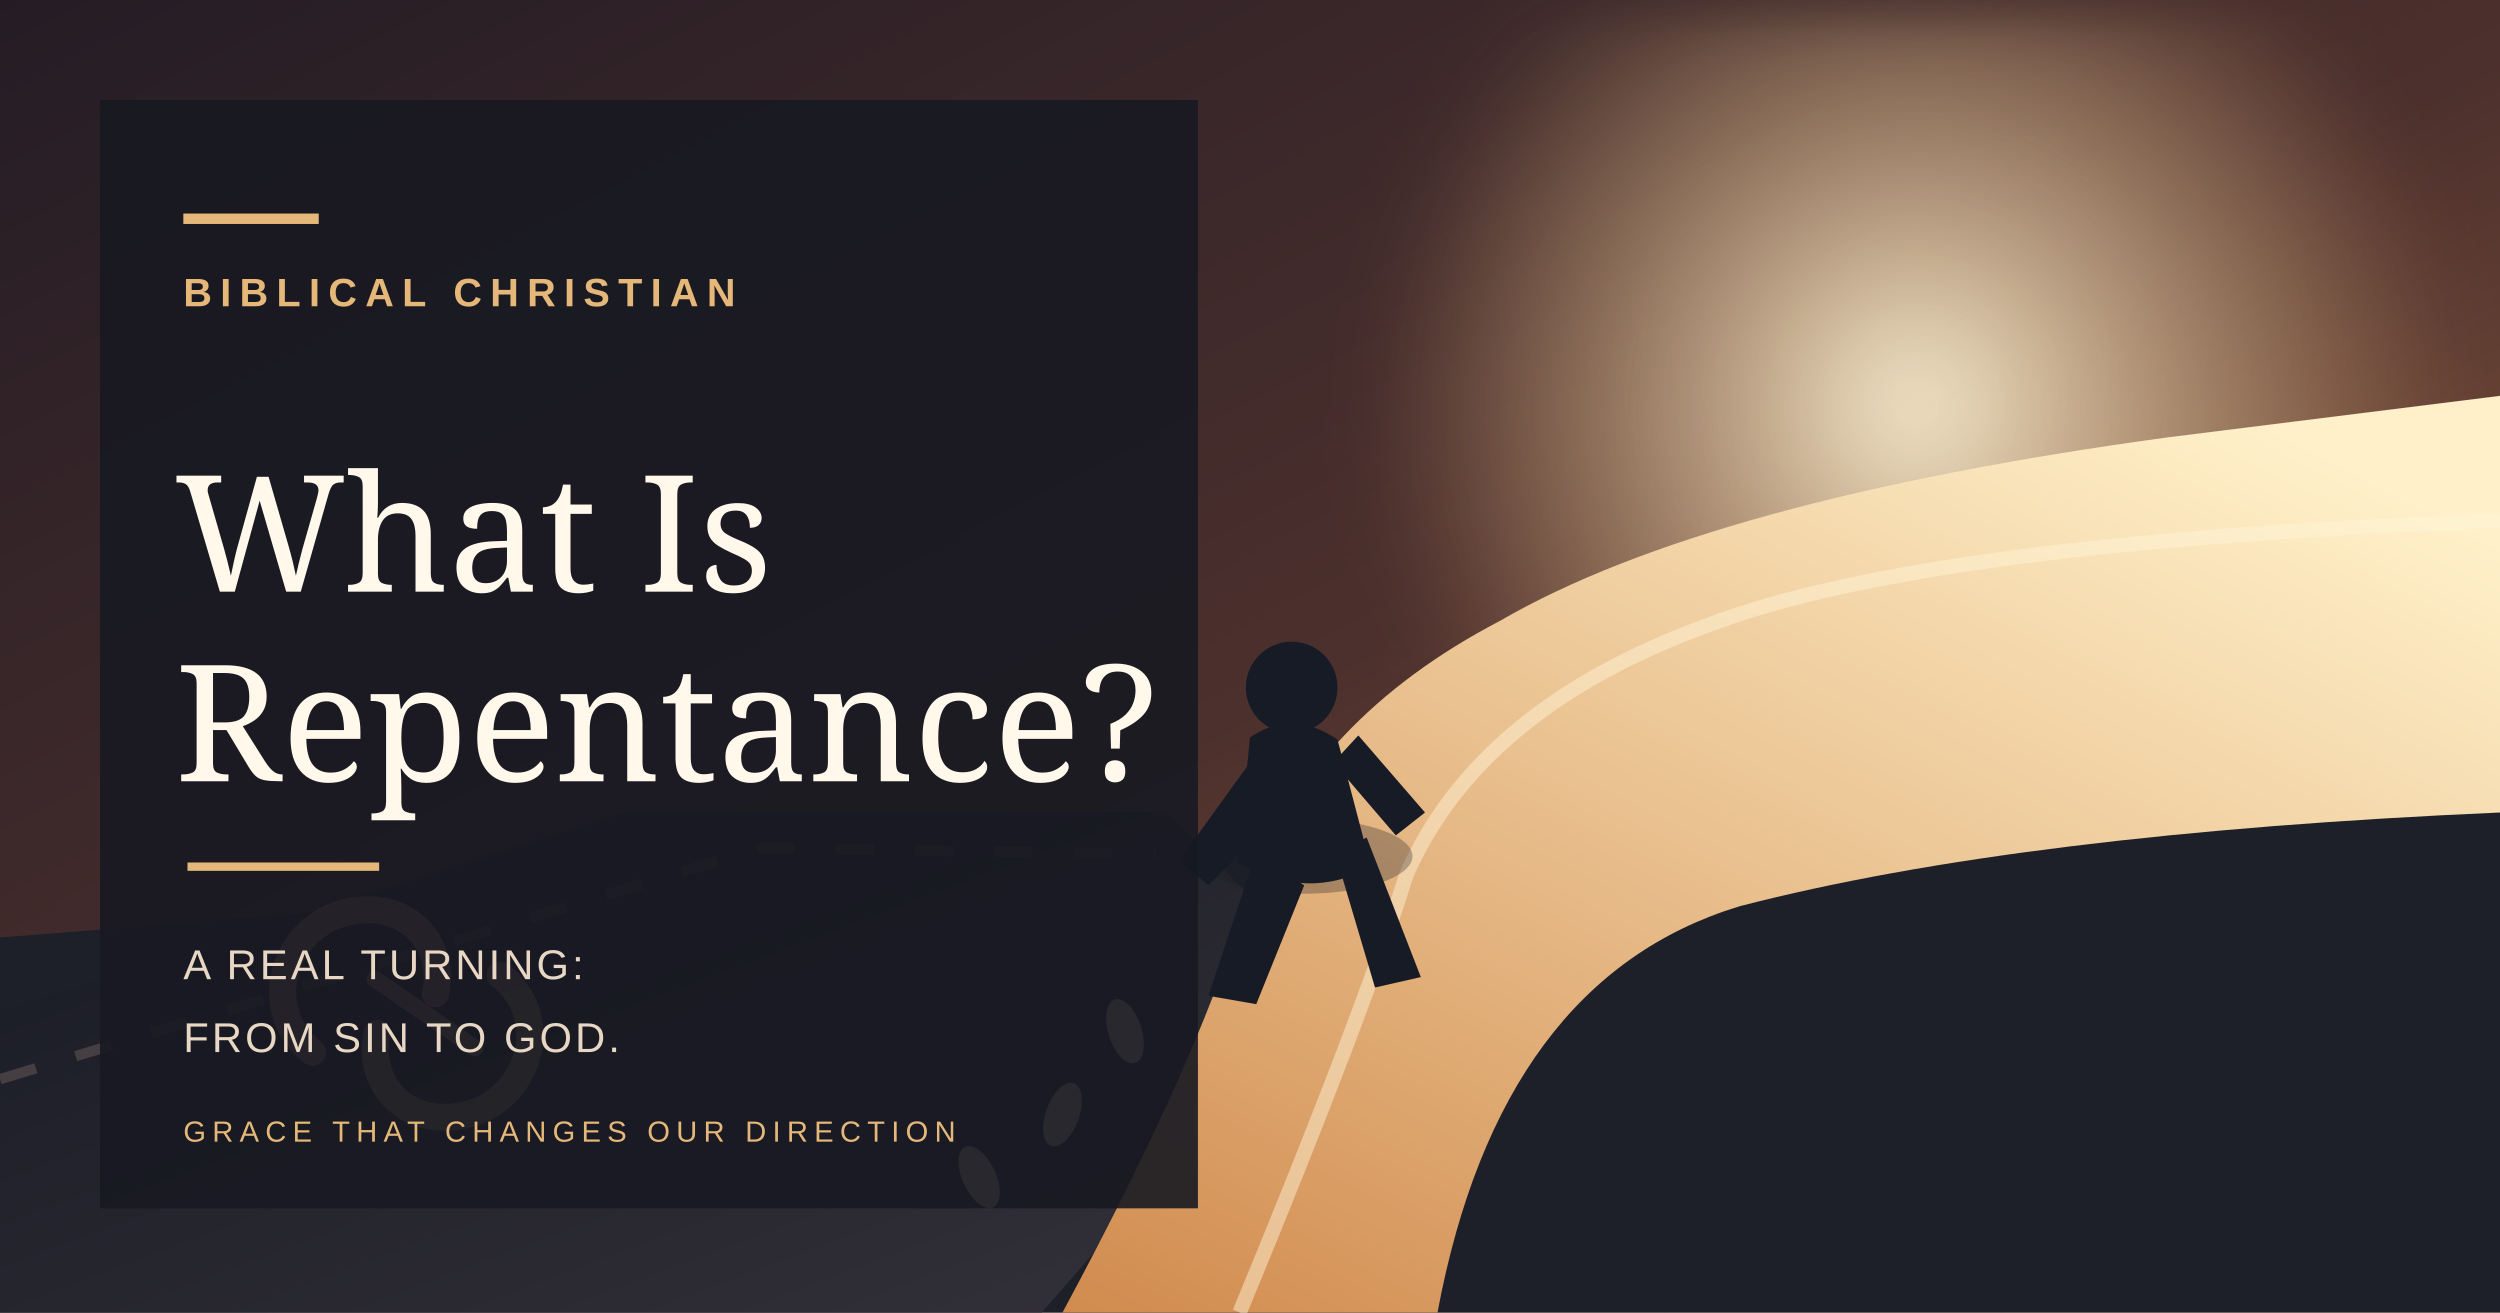
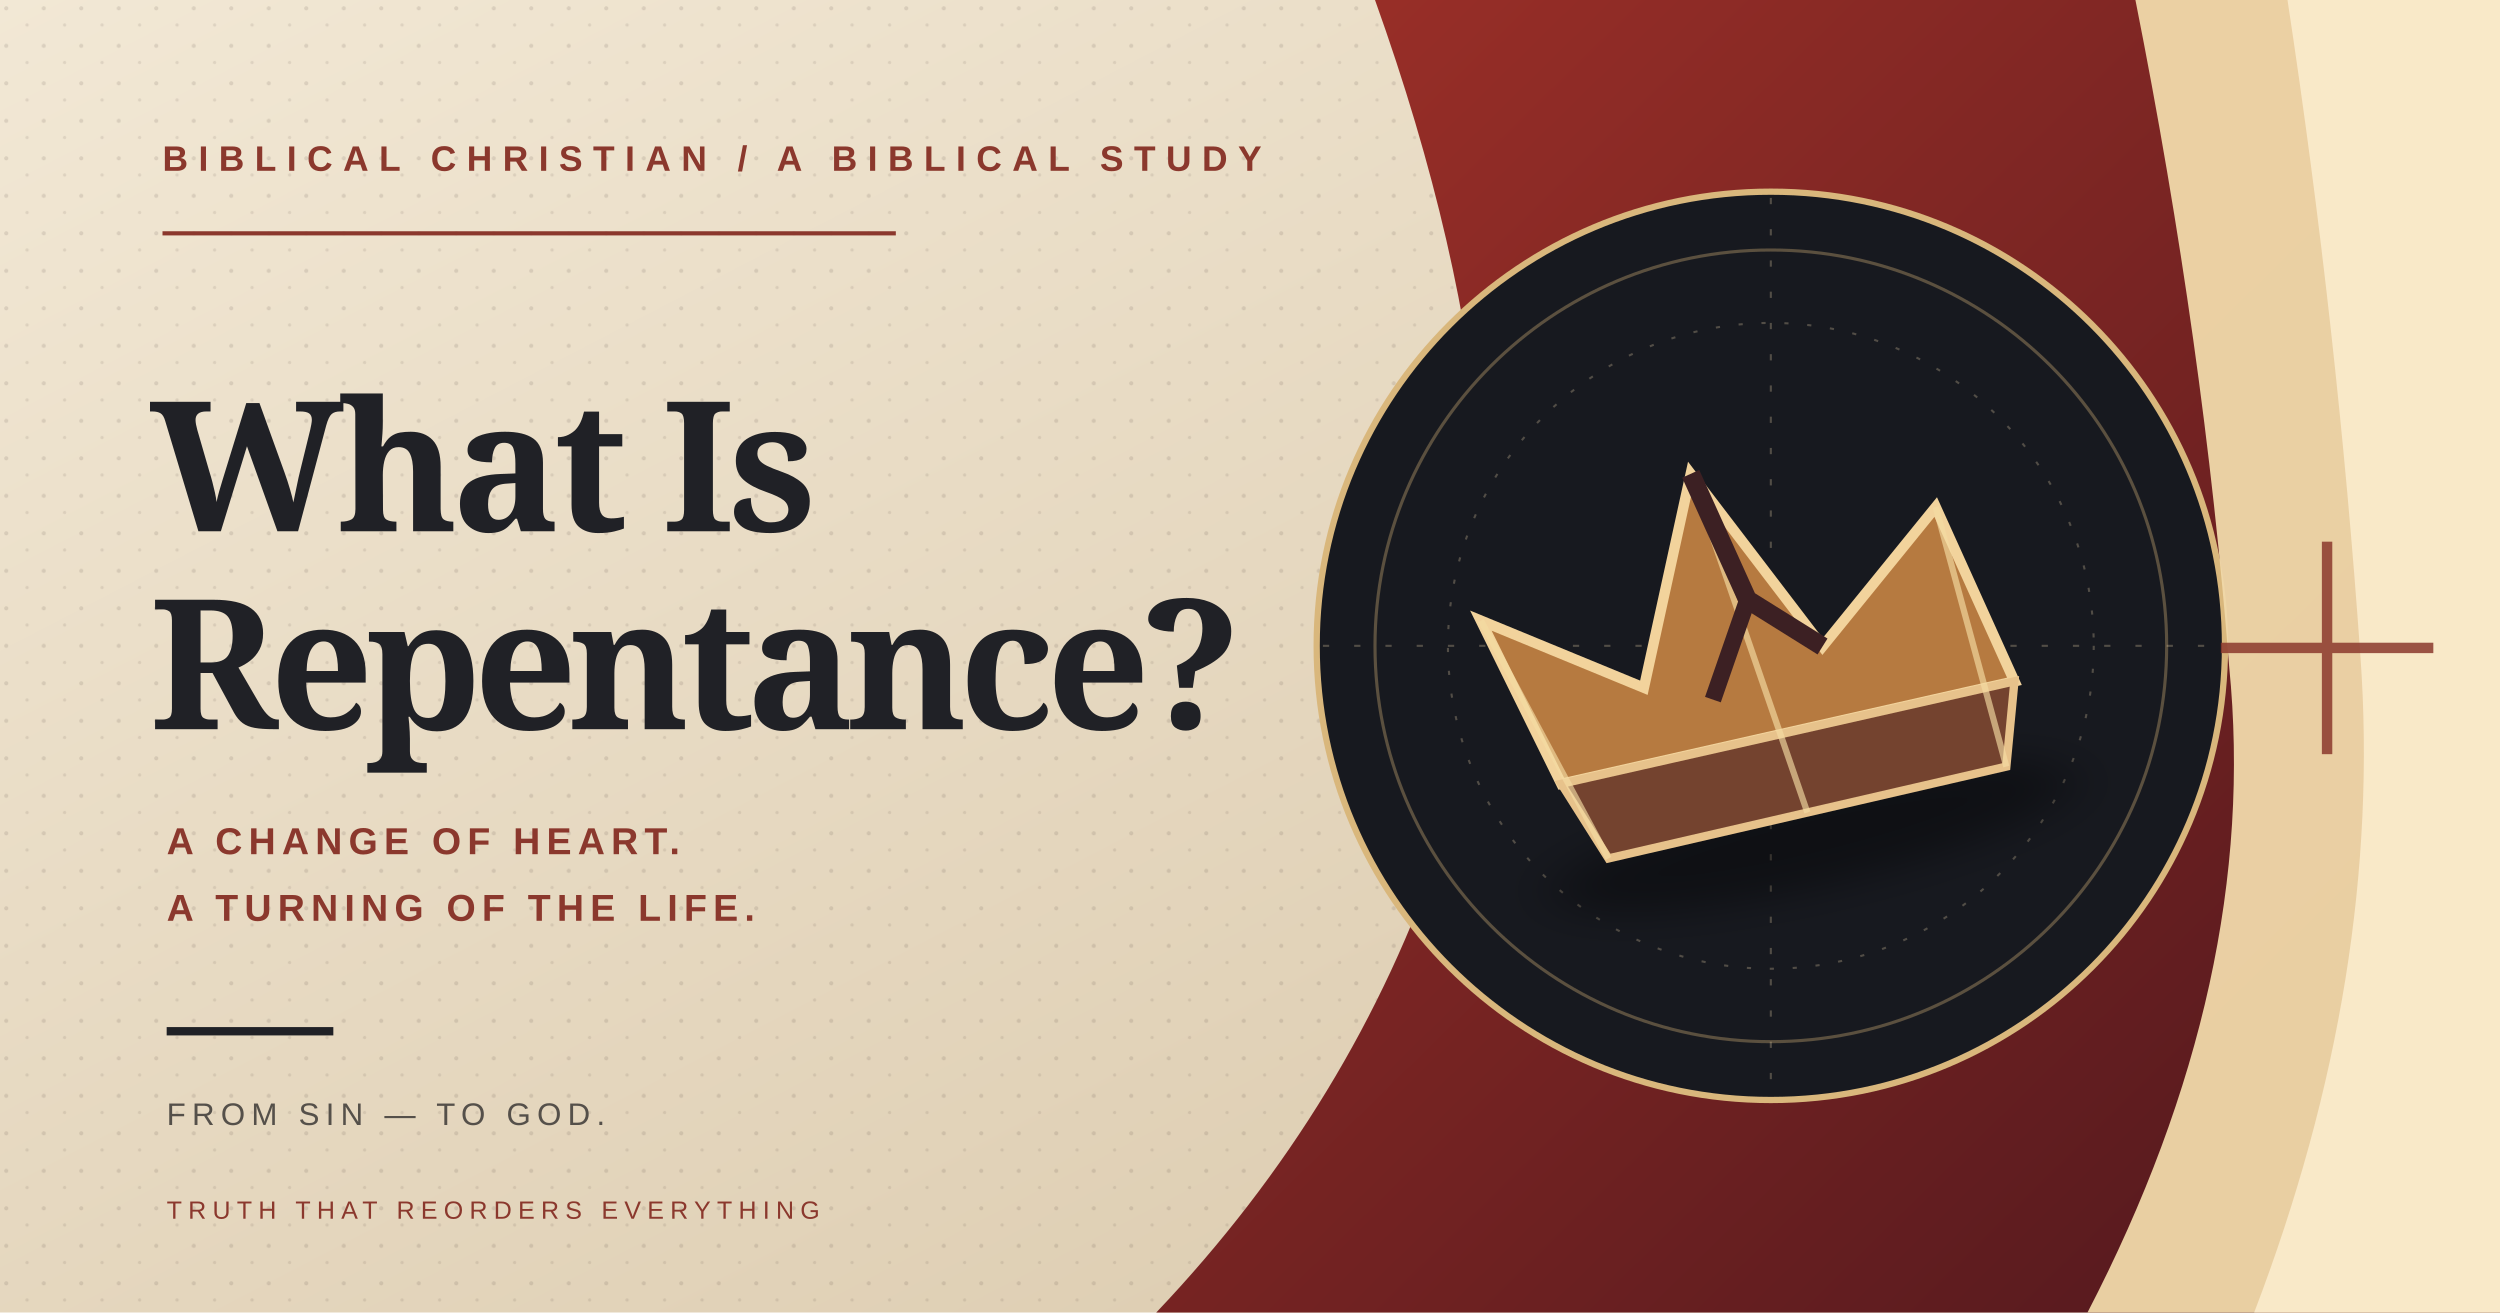
<svg xmlns="http://www.w3.org/2000/svg" width="1200" height="630" viewBox="0 0 1200 630">
  <defs>
-     <linearGradient id="ground" x1="0" y1="0" x2="1" y2="1">
-       <stop stop-color="#241c25" />
-       <stop offset=".52" stop-color="#4c302d" />
-       <stop offset="1" stop-color="#a56b45" />
+     <linearGradient id="paper" x1="0" y1="0" x2="1" y2="1">
+       <stop stop-color="#f2e8d5" />
+       <stop offset="1" stop-color="#d8c6a8" />
    </linearGradient>
-     <linearGradient id="road" x1="0" y1="0" x2="1" y2="1">
-       <stop stop-color="#171a23" />
-       <stop offset="1" stop-color="#34313a" />
+     <linearGradient id="red" x1="0" y1="0" x2="1" y2="1">
+       <stop stop-color="#9e3028" />
+       <stop offset="1" stop-color="#4e171d" />
    </linearGradient>
-     <linearGradient id="newway" x1="0" y1="1" x2="0.8" y2="0">
-       <stop stop-color="#d18b4e" />
-       <stop offset="1" stop-color="#fff0c9" />
+     <linearGradient id="black" x1="0" y1="0" x2="1" y2="1">
+       <stop stop-color="#24252a" />
+       <stop offset="1" stop-color="#090d13" />
    </linearGradient>
-     <radialGradient id="dawn">
-       <stop stop-color="#fff4d5" stop-opacity=".95" />
-       <stop offset="1" stop-color="#f7c27e" stop-opacity="0" />
+     <radialGradient id="gold">
+       <stop stop-color="#f5dba3" />
+       <stop offset="1" stop-color="#b77a42" />
    </radialGradient>
-     <filter id="soft">
-       <feGaussianBlur stdDeviation="18" />
+     <pattern id="grain" width="18" height="18" patternUnits="userSpaceOnUse">
+       <circle cx="3" cy="4" r="1" fill="#392b27" opacity=".12" />
+       <circle cx="13" cy="12" r=".8" fill="#392b27" opacity=".1" />
+     </pattern>
+     <filter id="shadow" x="-30%" y="-30%" width="160%" height="160%">
+       <feGaussianBlur stdDeviation="12" />
    </filter>
  </defs>
-   <rect width="1200" height="630" fill="url(#ground)" />
-   <circle cx="920" cy="195" r="260" fill="url(#dawn)" filter="url(#soft)" />
-   <path d="M0 450L1200 355V630H0Z" fill="#1d2029" />
-   <path d="M0 630L0 485 300 390 560 390 640 470 500 630Z" fill="url(#road)" />
-   <path d="M0 518L365 407 555 410" fill="none" stroke="#8c7770" stroke-opacity=".35" stroke-width="5" stroke-dasharray="18 20" />
-   <path d="M510 630Q580 500 600 425Q630 345 720 298Q820 240 1040 210L1200 190V390Q970 400 835 435Q720 470 690 630Z" fill="url(#newway)" />
-   <path d="M595 630Q655 485 675 420Q710 340 820 300Q925 260 1200 250" fill="none" stroke="#fff3d7" stroke-opacity=".48" stroke-width="7" />
-   <g fill="none" stroke="#bd9a78" stroke-width="13" stroke-linecap="round" opacity=".78">
-     <path d="M150 505c-28-22-12-65 22-68 25-3 42 17 37 40" />
-     <path d="M240 468c28 22 12 65-22 68-25 3-42-17-37-40" />
-     <path d="M180 470l48 33" stroke-width="8" />
+   <rect width="1200" height="630" fill="url(#paper)" />
+   <rect width="1200" height="630" fill="url(#grain)" />
+   <path d="M660 0H1200V630H555Q650 530 692 405Q746 240 660 0Z" fill="url(#red)" />
+   <circle cx="850" cy="310" r="218" fill="#17191f" stroke="#d9b77c" stroke-width="3" />
+   <circle cx="850" cy="310" r="190" fill="none" stroke="#d9b77c" stroke-opacity=".35" stroke-width="1.5" />
+   <g stroke="#e9d5ae" stroke-opacity=".28" fill="none">
+     <circle cx="850" cy="310" r="155" stroke-dasharray="2 9" />
+     <path d="M850 95V525M635 310H1065" stroke-dasharray="3 12" />
  </g>
-   <ellipse cx="626" cy="411" rx="52" ry="18" fill="#1b1c25" opacity=".3" />
-   <circle cx="620" cy="330" r="22" fill="#171b25" />
-   <path d="M600 354Q620 340 642 355L658 416Q628 433 594 414Z" fill="#171b25" />
-   <path d="M603 409L580 478 603 482 626 425M641 410L660 474 682 469 656 402" fill="#171b25" />
-   <path d="M600 366L566 413 580 425 615 389M640 366L670 401 684 390 652 353" fill="#171b25" />
-   <g fill="#fff0d1" opacity=".7">
-     <ellipse cx="470" cy="565" rx="8" ry="16" transform="rotate(-25 470 565)" />
-     <ellipse cx="510" cy="535" rx="8" ry="16" transform="rotate(20 510 535)" />
-     <ellipse cx="540" cy="495" rx="8" ry="16" transform="rotate(-18 540 495)" />
+   <g transform="translate(850 314) rotate(-13)">
+     <ellipse cx="0" cy="90" rx="128" ry="24" fill="#000" opacity=".35" filter="url(#shadow)" />
+     <path d="M-112 38L-132 -47 -63 2 -18 -93 25 2 93 -51 111 39Z" fill="#b67a40" stroke="#f2d39c" stroke-width="5" />
+     <path d="M-112 38L111 39 98 78 -98 78Z" fill="#74432f" stroke="#e7c28b" stroke-width="4" />
+     <path d="M-132 -47L-98 78M-18 -93L0 78M93 -51L98 78" stroke="#f5dba3" stroke-width="3" opacity=".65" />
+     <path d="M-18 -93L-5 -28 25 2" fill="none" stroke="#3c2023" stroke-width="9" />
+     <path d="M-5 -28L-32 15" stroke="#3c2023" stroke-width="8" />
  </g>
-   <path d="M48 48H575V580H48Z" fill="#171821" opacity=".9" />
-   <path d="M88 105H153" stroke="#e5b879" stroke-width="5" />
-   <text x="88" y="147" fill="#e5b879" font-family="Arial,sans-serif" font-size="19" font-weight="700" letter-spacing="4">BIBLICAL CHRISTIAN</text>
-   <text x="84" y="284" fill="#fff8eb" font-family="Georgia,serif" font-size="78">What Is</text>
-   <text x="84" y="375" fill="#fff8eb" font-family="Georgia,serif" font-size="78">Repentance?</text>
-   <path d="M90 416H182" stroke="#e5b879" stroke-width="4" />
-   <text x="88" y="470" fill="#e8d7c4" font-family="Arial,sans-serif" font-size="20" letter-spacing="1.5">A REAL TURNING:</text>
-   <text x="88" y="505" fill="#e8d7c4" font-family="Arial,sans-serif" font-size="20" letter-spacing="1.5">FROM SIN TO GOD.</text>
-   <text x="88" y="548" fill="#e5b879" font-family="Arial,sans-serif" font-size="14" letter-spacing="3">GRACE THAT CHANGES OUR DIRECTION</text>
+   <path d="M1025 0H1200V630H1002Q1085 470 1070 320Q1058 166 1025 0Z" fill="#f0d8a9" opacity=".95" />
+   <path d="M1098 0H1200V630H1082Q1144 468 1133 315Q1122 158 1098 0Z" fill="#fff2d7" opacity=".72" />
+   <path d="M1117 260V362M1066 311H1168" stroke="#8b382d" stroke-width="5" opacity=".85" />
+   <text x="78" y="82" fill="#8b382d" font-family="Arial,sans-serif" font-size="17" font-weight="700" letter-spacing="5">BIBLICAL CHRISTIAN  /  A BIBLICAL STUDY</text>
+   <path d="M78 112H430" stroke="#8b382d" stroke-width="2" />
+   <text x="72" y="255" fill="#202126" font-family="Georgia,serif" font-size="87" font-weight="bold" letter-spacing="-3">What Is</text>
+   <text x="72" y="350" fill="#202126" font-family="Georgia,serif" font-size="87" font-weight="bold" letter-spacing="-4">Repentance?</text>
+   <text x="80" y="410" fill="#8b382d" font-family="Arial,sans-serif" font-size="18" font-weight="700" letter-spacing="3">A CHANGE OF HEART.</text>
+   <text x="80" y="442" fill="#8b382d" font-family="Arial,sans-serif" font-size="18" font-weight="700" letter-spacing="3">A TURNING OF THE LIFE.</text>
+   <path d="M80 495H160" stroke="#202126" stroke-width="4" />
+   <text x="80" y="540" fill="#55504a" font-family="Arial,sans-serif" font-size="15" letter-spacing="3">FROM SIN — TO GOD.</text>
+   <text x="80" y="585" fill="#8b382d" font-family="Arial,sans-serif" font-size="12" letter-spacing="3">TRUTH THAT REORDERS EVERYTHING</text>
</svg>
